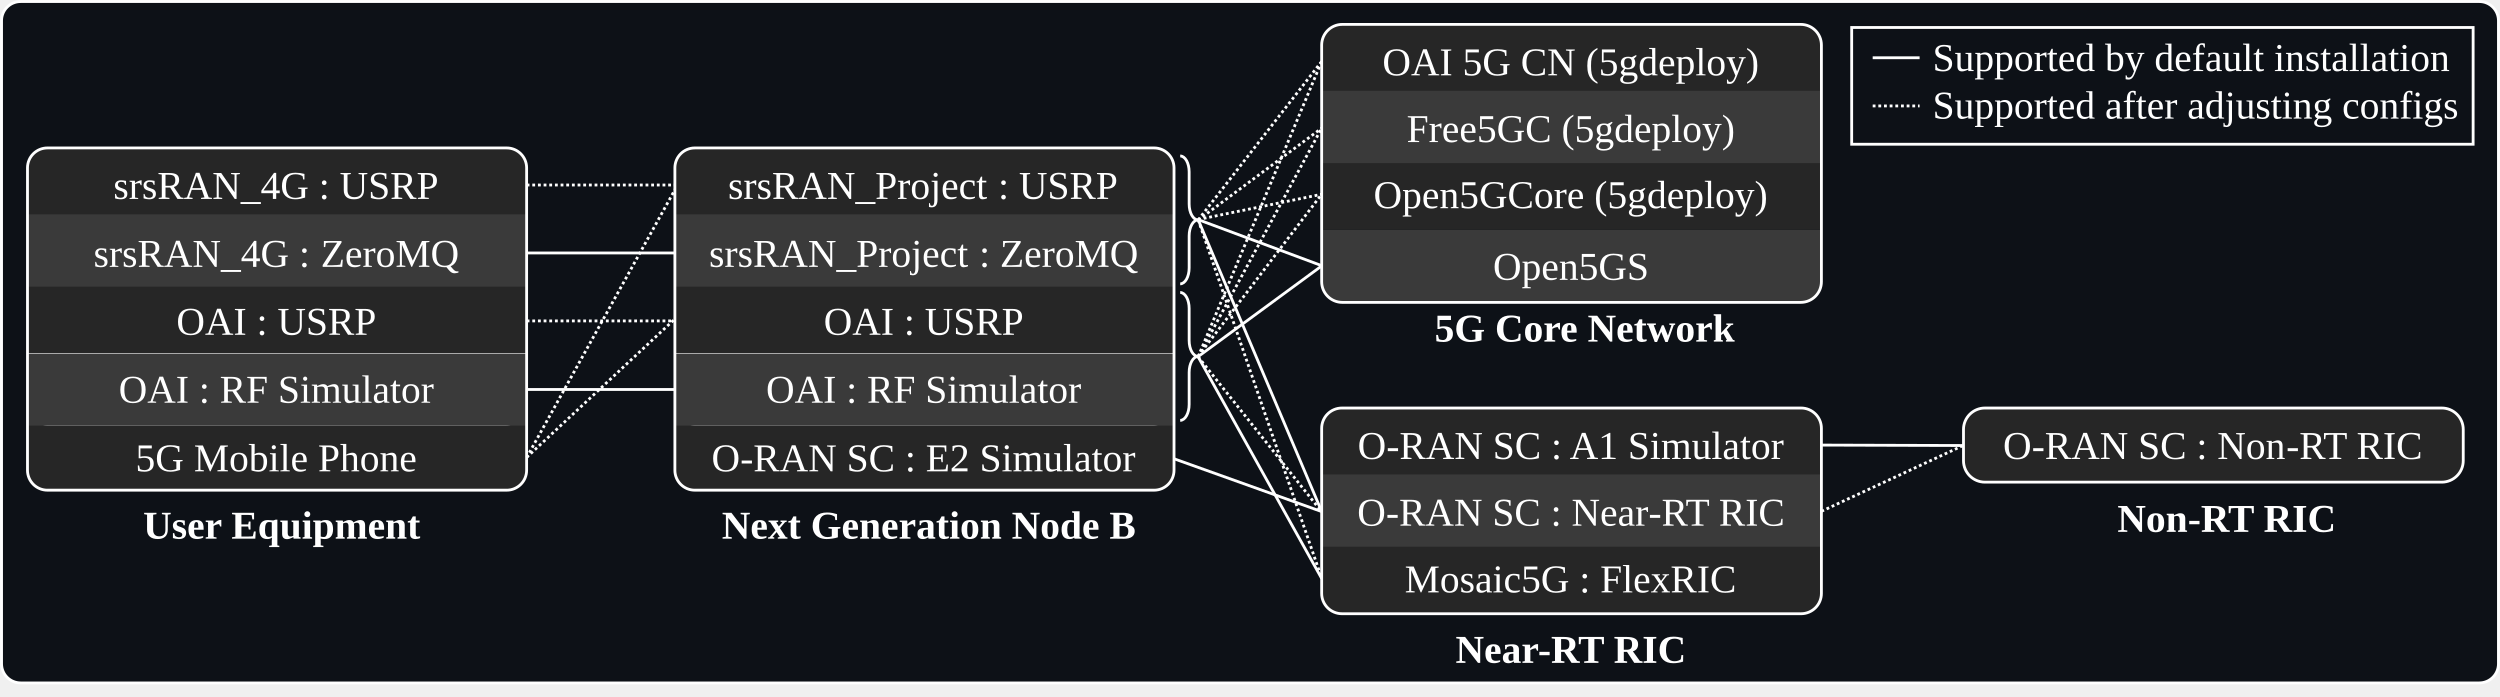
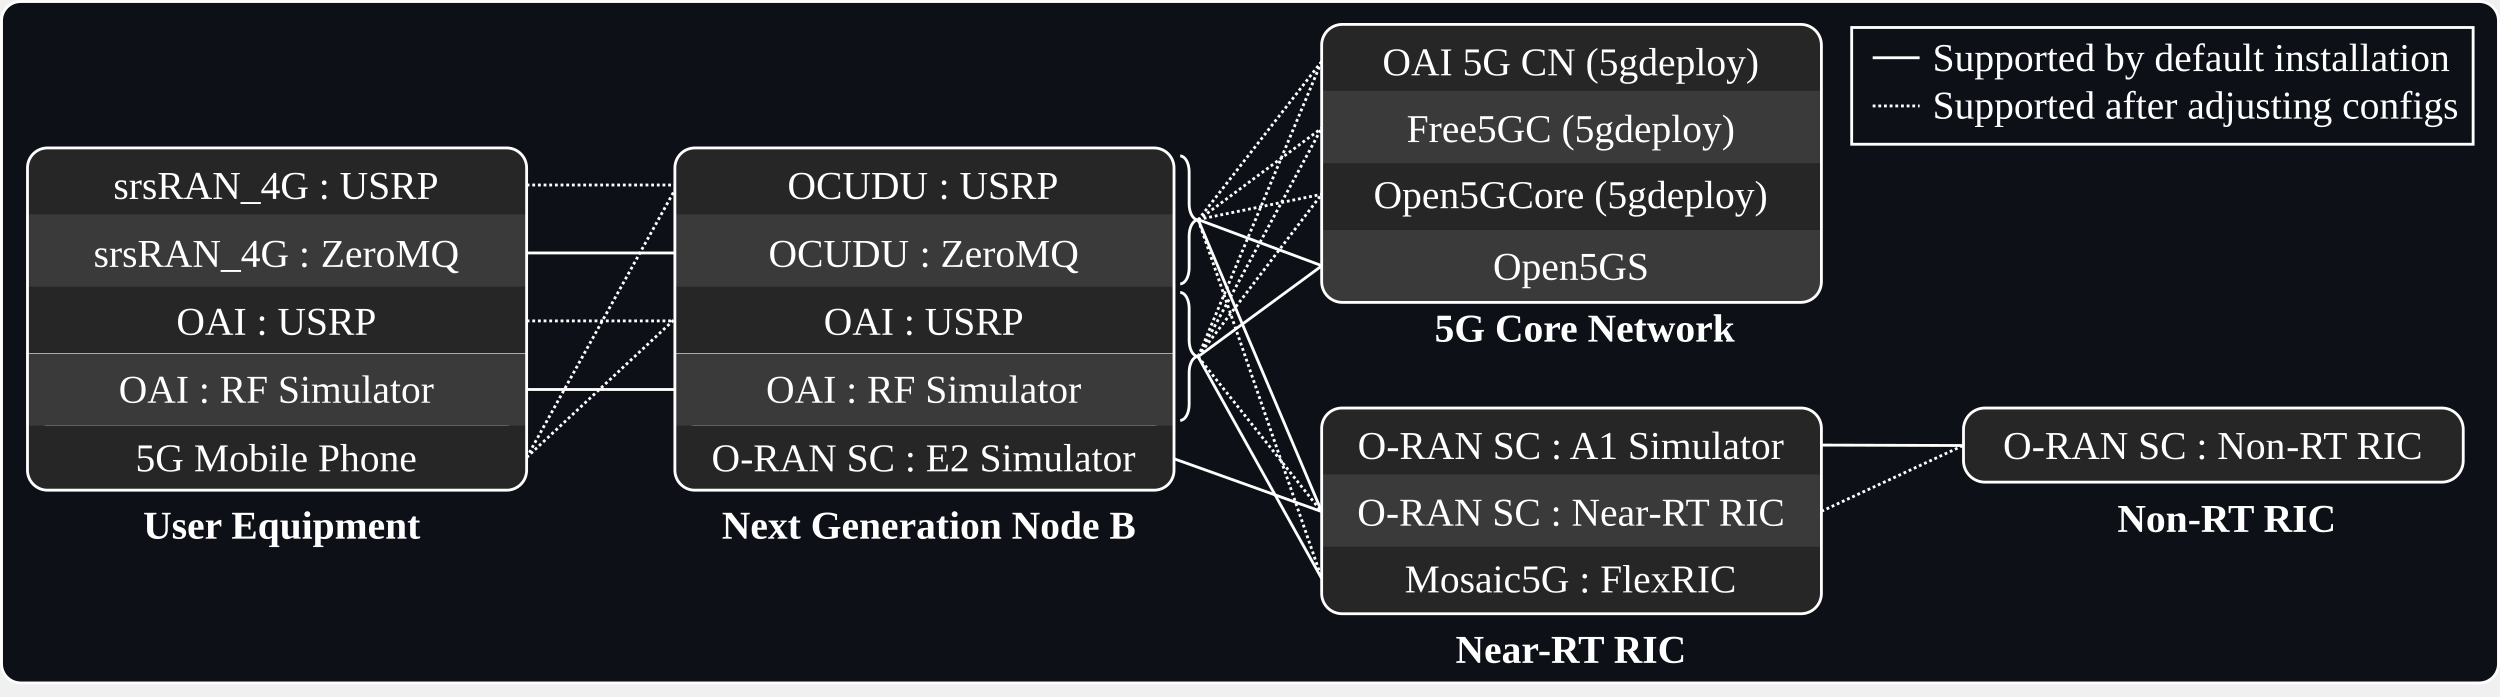
<svg xmlns="http://www.w3.org/2000/svg" width="4047" height="1127" xml:space="preserve" overflow="hidden">
  <g transform="translate(-177 -684)">
    <path d="M179.5 717.438C179.5 700.352 193.351 686.5 210.438 686.5L4190.56 686.5C4207.65 686.5 4221.5 700.352 4221.5 717.438L4221.5 1758.56C4221.5 1775.65 4207.65 1789.5 4190.56 1789.5L210.438 1789.5C193.351 1789.5 179.5 1775.65 179.5 1758.56Z" stroke="#FFFFFF" stroke-width="4.583" stroke-miterlimit="8" fill="#0D1117" fill-rule="evenodd" />
    <path d="M2071.5 1424.5 2317.13 1512.38" stroke="#FFFFFF" stroke-width="4.583" stroke-miterlimit="8" fill="none" fill-rule="evenodd" />
    <path d="M1029.5 983.5 1273.76 983.5" stroke="#FFFFFF" stroke-width="4.583" stroke-miterlimit="8" stroke-dasharray="4.583 4.583" fill="none" fill-rule="evenodd" />
    <path d="M1029.5 1093.5 1275.13 1093.5" stroke="#FFFFFF" stroke-width="4.583" stroke-miterlimit="8" fill="none" fill-rule="evenodd" />
    <path d="M0 0 244.259 441.244" stroke="#FFFFFF" stroke-width="4.583" stroke-miterlimit="8" stroke-dasharray="4.583 4.583" fill="none" fill-rule="evenodd" transform="matrix(1 0 0 -1 1029.5 1424.74)" />
    <path d="M1029.5 1314.5 1275.13 1314.5" stroke="#FFFFFF" stroke-width="4.583" stroke-miterlimit="8" fill="none" fill-rule="evenodd" />
    <path d="M1029.5 1203.5 1269.56 1203.5" stroke="#FFFFFF" stroke-width="4.583" stroke-miterlimit="8" stroke-dasharray="4.583 4.583" fill="none" fill-rule="evenodd" />
    <path d="M2087.5 936.5C2095.51 936.5 2102 948.042 2102 962.281L2102 1014.22C2102 1028.46 2108.49 1040 2116.5 1040 2108.49 1040 2102 1051.54 2102 1065.78L2102 1117.72C2102 1131.96 2095.51 1143.5 2087.5 1143.5" stroke="#FFFFFF" stroke-width="4.583" stroke-miterlimit="8" fill="none" fill-rule="evenodd" />
    <path d="M2087.5 1157.5C2095.51 1157.5 2102 1169.04 2102 1183.28L2102 1235.22C2102 1249.46 2108.49 1261 2116.5 1261 2108.49 1261 2102 1272.54 2102 1286.78L2102 1338.72C2102 1352.96 2095.51 1364.5 2087.5 1364.5" stroke="#FFFFFF" stroke-width="4.583" stroke-miterlimit="8" fill="none" fill-rule="evenodd" />
    <path d="M1269 955.4C1269 937.506 1283.51 923 1301.4 923L2044.6 923C2062.49 923 2077 937.506 2077 955.4L2077 1443.6C2077 1461.49 2062.49 1476 2044.6 1476L1301.4 1476C1283.51 1476 1269 1461.49 1269 1443.6Z" fill="#262626" fill-rule="evenodd" />
    <path d="M2043.2 1373 1302.8 1373C1284.13 1373 1269 1357.87 1269 1339.2L1269 1256 2077 1256 2077 1339.2C2077 1357.87 2061.87 1373 2043.2 1373Z" fill="#F2F2F2" fill-rule="evenodd" />
    <rect x="1269" y="1031" width="808" height="117" fill="#3A3A3A" />
    <text fill="#FFFFFF" font-family="Times New Roman,Times New Roman_MSFontService,sans-serif" font-weight="400" font-size="64" transform="matrix(1 0 0 1 1510.44 1226)">OAI : USRP</text>
-     <text fill="#FFFFFF" font-family="Times New Roman,Times New Roman_MSFontService,sans-serif" font-weight="400" font-size="64" transform="matrix(1 0 0 1 1324.81 1116)">srsRAN_Project</text>
-     <text fill="#FFFFFF" font-family="Times New Roman,Times New Roman_MSFontService,sans-serif" font-weight="400" font-size="64" transform="matrix(1 0 0 1 1761.95 1116)">: </text>
-     <text fill="#FFFFFF" font-family="Times New Roman,Times New Roman_MSFontService,sans-serif" font-weight="400" font-size="64" transform="matrix(1 0 0 1 1795.75 1116)">ZeroMQ</text>
-     <text fill="#FFFFFF" font-family="Times New Roman,Times New Roman_MSFontService,sans-serif" font-weight="400" font-size="64" transform="matrix(1 0 0 1 1355.52 1006)">srsRAN_Project</text>
-     <text fill="#FFFFFF" font-family="Times New Roman,Times New Roman_MSFontService,sans-serif" font-weight="400" font-size="64" transform="matrix(1 0 0 1 1792.66 1006)">: USRP</text>
+     <text fill="#FFFFFF" font-family="Times New Roman,Times New Roman_MSFontService,sans-serif" font-weight="400" font-size="64" transform="matrix(1 0 0 1 1421.06 1116)">OCUDU</text>
+     <text fill="#FFFFFF" font-family="Times New Roman,Times New Roman_MSFontService,sans-serif" font-weight="400" font-size="64" transform="matrix(1 0 0 1 1665.7 1116)">: </text>
+     <text fill="#FFFFFF" font-family="Times New Roman,Times New Roman_MSFontService,sans-serif" font-weight="400" font-size="64" transform="matrix(1 0 0 1 1699.5 1116)">ZeroMQ</text>
+     <text fill="#FFFFFF" font-family="Times New Roman,Times New Roman_MSFontService,sans-serif" font-weight="400" font-size="64" transform="matrix(1 0 0 1 1451.77 1006)">OCUDU</text>
+     <text fill="#FFFFFF" font-family="Times New Roman,Times New Roman_MSFontService,sans-serif" font-weight="400" font-size="64" transform="matrix(1 0 0 1 1696.41 1006)">: USRP</text>
    <text fill="#FFFFFF" font-family="Times New Roman,Times New Roman_MSFontService,sans-serif" font-weight="400" font-size="64" transform="matrix(1 0 0 1 1328.82 1447)">O</text>
    <text fill="#FFFFFF" font-family="Times New Roman,Times New Roman_MSFontService,sans-serif" font-weight="400" font-size="64" transform="matrix(1 0 0 1 1375.23 1447)">-</text>
    <text fill="#FFFFFF" font-family="Times New Roman,Times New Roman_MSFontService,sans-serif" font-weight="400" font-size="64" transform="matrix(1 0 0 1 1396.43 1447)">RAN SC : E2 Simulator</text>
    <text fill="#FFFFFF" font-family="Times New Roman,Times New Roman_MSFontService,sans-serif" font-weight="700" font-size="64" transform="matrix(1 0 0 1 1345.48 1556)">Next Generation Node B</text>
    <rect x="1269" y="1257" width="808" height="116" fill="#3A3A3A" />
    <text fill="#FFFFFF" font-family="Times New Roman,Times New Roman_MSFontService,sans-serif" font-weight="400" font-size="64" transform="matrix(1 0 0 1 1417.05 1336)">OAI : RF Simulator</text>
    <path d="M1269.5 955.737C1269.5 937.933 1283.93 923.5 1301.74 923.5L2045.26 923.5C2063.07 923.5 2077.5 937.933 2077.5 955.737L2077.5 1445.26C2077.5 1463.07 2063.07 1477.5 2045.26 1477.5L1301.74 1477.5C1283.93 1477.5 1269.5 1463.07 1269.5 1445.26Z" stroke="#FFFFFF" stroke-width="4.583" stroke-miterlimit="8" fill="none" fill-rule="evenodd" />
    <path d="M221 955.4C221 937.506 235.506 923 253.4 923L996.599 923C1014.49 923 1029 937.506 1029 955.4L1029 1443.6C1029 1461.49 1014.49 1476 996.599 1476L253.4 1476C235.506 1476 221 1461.49 221 1443.6Z" fill="#262626" fill-rule="evenodd" />
    <path d="M995.199 1373 254.801 1373C236.133 1373 221 1357.87 221 1339.2L221 1256 1029 1256 1029 1339.2C1029 1357.87 1013.87 1373 995.199 1373Z" fill="#F2F2F2" fill-rule="evenodd" />
    <rect x="221" y="1031" width="808" height="117" fill="#3A3A3A" />
    <text fill="#FFFFFF" font-family="Times New Roman,Times New Roman_MSFontService,sans-serif" font-weight="400" font-size="64" transform="matrix(1 0 0 1 462.53 1226)">OAI : USRP</text>
    <text fill="#FFFFFF" font-family="Times New Roman,Times New Roman_MSFontService,sans-serif" font-weight="400" font-size="64" transform="matrix(1 0 0 1 328.467 1116)">srsRAN_4G : </text>
    <text fill="#FFFFFF" font-family="Times New Roman,Times New Roman_MSFontService,sans-serif" font-weight="400" font-size="64" transform="matrix(1 0 0 1 696.28 1116)">ZeroMQ</text>
    <text fill="#FFFFFF" font-family="Times New Roman,Times New Roman_MSFontService,sans-serif" font-weight="400" font-size="64" transform="matrix(1 0 0 1 360.551 1006)">srsRAN_4G : USRP</text>
    <text fill="#FFFFFF" font-family="Times New Roman,Times New Roman_MSFontService,sans-serif" font-weight="400" font-size="64" transform="matrix(1 0 0 1 396.358 1447)">5G </text>
    <text fill="#FFFFFF" font-family="Times New Roman,Times New Roman_MSFontService,sans-serif" font-weight="400" font-size="64" transform="matrix(1 0 0 1 490.889 1447)">Mobile Phone</text>
    <text fill="#FFFFFF" font-family="Times New Roman,Times New Roman_MSFontService,sans-serif" font-weight="700" font-size="64" transform="matrix(1 0 0 1 408.725 1556)">User Equipment</text>
    <rect x="221" y="1257" width="808" height="116" fill="#3A3A3A" />
    <text fill="#FFFFFF" font-family="Times New Roman,Times New Roman_MSFontService,sans-serif" font-weight="400" font-size="64" transform="matrix(1 0 0 1 369.144 1336)">OAI : RF Simulator</text>
    <path d="M221.5 955.737C221.5 937.933 235.933 923.5 253.737 923.5L997.263 923.5C1015.07 923.5 1029.5 937.933 1029.5 955.737L1029.5 1445.26C1029.5 1463.07 1015.07 1477.5 997.263 1477.5L253.737 1477.5C235.933 1477.5 221.5 1463.07 221.5 1445.26Z" stroke="#FFFFFF" stroke-width="4.583" stroke-miterlimit="8" fill="none" fill-rule="evenodd" />
    <path d="M3355.5 1379.24C3355.5 1360.05 3371.05 1344.5 3390.24 1344.5L4129.76 1344.5C4148.95 1344.5 4164.5 1360.05 4164.5 1379.24L4164.5 1429.76C4164.5 1448.95 4148.95 1464.5 4129.76 1464.5L3390.24 1464.5C3371.05 1464.5 3355.5 1448.95 3355.5 1429.76Z" stroke="#FFFFFF" stroke-width="4.583" stroke-miterlimit="8" fill="#262626" fill-rule="evenodd" />
    <text fill="#FFFFFF" font-family="Times New Roman,Times New Roman_MSFontService,sans-serif" font-weight="400" font-size="64" transform="matrix(1 0 0 1 3419.52 1427)">O</text>
    <text fill="#FFFFFF" font-family="Times New Roman,Times New Roman_MSFontService,sans-serif" font-weight="400" font-size="64" transform="matrix(1 0 0 1 3465.93 1427)">-</text>
    <text fill="#FFFFFF" font-family="Times New Roman,Times New Roman_MSFontService,sans-serif" font-weight="400" font-size="64" transform="matrix(1 0 0 1 3487.13 1427)">RAN SC : Non</text>
    <text fill="#FFFFFF" font-family="Times New Roman,Times New Roman_MSFontService,sans-serif" font-weight="400" font-size="64" transform="matrix(1 0 0 1 3877.86 1427)">-</text>
    <text fill="#FFFFFF" font-family="Times New Roman,Times New Roman_MSFontService,sans-serif" font-weight="400" font-size="64" transform="matrix(1 0 0 1 3899.06 1427)">RT RIC</text>
    <text fill="#FFFFFF" font-family="Times New Roman,Times New Roman_MSFontService,sans-serif" font-weight="700" font-size="64" transform="matrix(1 0 0 1 3604.58 1545)">Non</text>
    <text fill="#FFFFFF" font-family="Times New Roman,Times New Roman_MSFontService,sans-serif" font-weight="700" font-size="64" transform="matrix(1 0 0 1 3718.59 1545)">-</text>
    <text fill="#FFFFFF" font-family="Times New Roman,Times New Roman_MSFontService,sans-serif" font-weight="700" font-size="64" transform="matrix(1 0 0 1 3739.79 1545)">RT RIC</text>
    <rect x="3174.5" y="728.5" width="1006" height="189" stroke="#FFFFFF" stroke-width="4.583" stroke-miterlimit="8" fill="#0D1117" />
    <path d="M3208.5 777.5 3284.46 777.5" stroke="#FFFFFF" stroke-width="4.583" stroke-miterlimit="8" fill="none" fill-rule="evenodd" />
    <text fill="#FFFFFF" font-family="Times New Roman,Times New Roman_MSFontService,sans-serif" font-weight="400" font-size="64" transform="matrix(1 0 0 1 3305.47 799)">Supported by default installation</text>
    <text fill="#FFFFFF" font-family="Times New Roman,Times New Roman_MSFontService,sans-serif" font-weight="400" font-size="64" transform="matrix(1 0 0 1 3305.47 876)">Supported after adjusting configs</text>
    <path d="M3208.5 855.5 3284.46 855.5" stroke="#FFFFFF" stroke-width="4.583" stroke-miterlimit="8" stroke-dasharray="4.583 4.583" fill="none" fill-rule="evenodd" />
    <path d="M0 0 239.782 223.945" stroke="#FFFFFF" stroke-width="4.583" stroke-miterlimit="8" stroke-dasharray="4.583 4.583" fill="none" fill-rule="evenodd" transform="matrix(1 0 0 -1 1029.5 1424.45)" />
    <text fill="#FFFFFF" font-family="Times New Roman,Times New Roman_MSFontService,sans-serif" font-weight="700" font-size="64" transform="matrix(1 0 0 1 2533.17 1757)">Near</text>
    <text fill="#FFFFFF" font-family="Times New Roman,Times New Roman_MSFontService,sans-serif" font-weight="700" font-size="64" transform="matrix(1 0 0 1 2666.57 1757)">-</text>
    <text fill="#FFFFFF" font-family="Times New Roman,Times New Roman_MSFontService,sans-serif" font-weight="700" font-size="64" transform="matrix(1 0 0 1 2687.77 1757)">RT RIC</text>
    <path d="M2316 1375.52C2316 1358.11 2330.11 1344 2347.52 1344L3093.48 1344C3110.89 1344 3125 1358.11 3125 1375.52L3125 1645.48C3125 1662.89 3110.89 1677 3093.48 1677L2347.52 1677C2330.11 1677 2316 1662.89 2316 1645.48Z" fill="#262626" fill-rule="evenodd" />
    <rect x="2316" y="1452" width="809" height="117" fill="#3A3A3A" />
    <path d="M2316.5 1377.4C2316.5 1359.23 2331.23 1344.5 2349.4 1344.5L3092.6 1344.5C3110.77 1344.5 3125.5 1359.23 3125.5 1377.4L3125.5 1644.6C3125.5 1662.77 3110.77 1677.5 3092.6 1677.5L2349.4 1677.5C2331.23 1677.5 2316.5 1662.77 2316.5 1644.6Z" stroke="#FFFFFF" stroke-width="4.583" stroke-miterlimit="8" fill="none" fill-rule="evenodd" />
    <text fill="#FFFFFF" font-family="Times New Roman,Times New Roman_MSFontService,sans-serif" font-weight="400" font-size="64" transform="matrix(1 0 0 1 2450.93 1643)">Mosaic5G : FlexRIC</text>
    <text fill="#FFFFFF" font-family="Times New Roman,Times New Roman_MSFontService,sans-serif" font-weight="400" font-size="64" transform="matrix(1 0 0 1 2374.15 1535)">O</text>
    <text fill="#FFFFFF" font-family="Times New Roman,Times New Roman_MSFontService,sans-serif" font-weight="400" font-size="64" transform="matrix(1 0 0 1 2420.56 1535)">-</text>
    <text fill="#FFFFFF" font-family="Times New Roman,Times New Roman_MSFontService,sans-serif" font-weight="400" font-size="64" transform="matrix(1 0 0 1 2441.76 1535)">RAN SC : Near</text>
    <text fill="#FFFFFF" font-family="Times New Roman,Times New Roman_MSFontService,sans-serif" font-weight="400" font-size="64" transform="matrix(1 0 0 1 2845.53 1535)">-</text>
    <text fill="#FFFFFF" font-family="Times New Roman,Times New Roman_MSFontService,sans-serif" font-weight="400" font-size="64" transform="matrix(1 0 0 1 2866.73 1535)">RT RIC</text>
    <text fill="#FFFFFF" font-family="Times New Roman,Times New Roman_MSFontService,sans-serif" font-weight="400" font-size="64" transform="matrix(1 0 0 1 2374.77 1427)">O</text>
    <text fill="#FFFFFF" font-family="Times New Roman,Times New Roman_MSFontService,sans-serif" font-weight="400" font-size="64" transform="matrix(1 0 0 1 2421.18 1427)">-</text>
    <text fill="#FFFFFF" font-family="Times New Roman,Times New Roman_MSFontService,sans-serif" font-weight="400" font-size="64" transform="matrix(1 0 0 1 2442.38 1427)">RAN SC : A1 Simulator</text>
    <path d="M3091.2 1173 2349.8 1173C2331.13 1173 2316 1157.87 2316 1139.2L2316 1056 3125 1056 3125 1139.2C3125 1157.87 3109.87 1173 3091.2 1173Z" fill="#3A3A3A" fill-rule="evenodd" />
    <path d="M2348.35 723 3092.65 723C3110.52 723 3125 737.484 3125 755.351L3125 1056 2316 1056 2316 755.351C2316 737.484 2330.48 723 2348.35 723Z" fill="#262626" fill-rule="evenodd" />
    <rect x="2316" y="831" width="809" height="117" fill="#3A3A3A" />
    <path d="M2316.5 756.948C2316.5 738.475 2331.48 723.5 2349.95 723.5L3092.05 723.5C3110.52 723.5 3125.5 738.475 3125.5 756.948L3125.5 1140.05C3125.5 1158.52 3110.52 1173.5 3092.05 1173.5L2349.95 1173.5C2331.48 1173.5 2316.5 1158.52 2316.5 1140.05Z" stroke="#FFFFFF" stroke-width="4.583" stroke-miterlimit="8" fill="none" fill-rule="evenodd" />
    <text fill="#FFFFFF" font-family="Times New Roman,Times New Roman_MSFontService,sans-serif" font-weight="400" font-size="64" transform="matrix(1 0 0 1 2400.51 1021)">Open5GCore (5gdeploy)</text>
    <text fill="#FFFFFF" font-family="Times New Roman,Times New Roman_MSFontService,sans-serif" font-weight="400" font-size="64" transform="matrix(1 0 0 1 2454.08 914)">Free5GC (5gdeploy)</text>
    <text fill="#FFFFFF" font-family="Times New Roman,Times New Roman_MSFontService,sans-serif" font-weight="400" font-size="64" transform="matrix(1 0 0 1 2414.83 806)">OAI 5G CN (5gdeploy)</text>
    <text fill="#FFFFFF" font-family="Times New Roman,Times New Roman_MSFontService,sans-serif" font-weight="400" font-size="64" transform="matrix(1 0 0 1 2593.87 1137)">Open5GS</text>
    <text fill="#FFFFFF" font-family="Times New Roman,Times New Roman_MSFontService,sans-serif" font-weight="700" font-size="64" transform="matrix(1 0 0 1 2499.31 1237)">5G Core Network</text>
    <path d="M2116.5 1261.5 2316.49 1512.51" stroke="#FFFFFF" stroke-width="4.583" stroke-miterlimit="8" stroke-dasharray="4.583 4.583" fill="none" fill-rule="evenodd" />
    <path d="M2116.5 1039.5 2316.49 1114.04" stroke="#FFFFFF" stroke-width="4.583" stroke-miterlimit="8" fill="none" fill-rule="evenodd" />
    <path d="M0 0 199.991 146.814" stroke="#FFFFFF" stroke-width="4.583" stroke-miterlimit="8" fill="none" fill-rule="evenodd" transform="matrix(1 0 0 -1 2116.5 1261.31)" />
    <path d="M2116.5 1261.5 2316.49 1620.42" stroke="#FFFFFF" stroke-width="4.583" stroke-miterlimit="8" fill="none" fill-rule="evenodd" />
    <path d="M2116.5 1039.5 2316.49 1619.78" stroke="#FFFFFF" stroke-width="4.583" stroke-miterlimit="8" stroke-dasharray="4.583 4.583" fill="none" fill-rule="evenodd" />
    <path d="M0 0 199.991 370.141" stroke="#FFFFFF" stroke-width="4.583" stroke-miterlimit="8" stroke-dasharray="4.583 4.583" fill="none" fill-rule="evenodd" transform="matrix(1 0 0 -1 2116.5 1261.64)" />
    <path d="M0 0 199.99 478.057" stroke="#FFFFFF" stroke-width="4.583" stroke-miterlimit="8" stroke-dasharray="4.583 4.583" fill="none" fill-rule="evenodd" transform="matrix(1 0 0 -1 2116.5 1261.56)" />
    <path d="M0 0 199.991 40.871" stroke="#FFFFFF" stroke-width="4.583" stroke-miterlimit="8" stroke-dasharray="4.583 4.583" fill="none" fill-rule="evenodd" transform="matrix(1 0 0 -1 2116.5 1039.37)" />
    <path d="M0 0 199.991 148.788" stroke="#FFFFFF" stroke-width="4.583" stroke-miterlimit="8" stroke-dasharray="4.583 4.583" fill="none" fill-rule="evenodd" transform="matrix(1 0 0 -1 2116.5 1040.29)" />
    <path d="M0 0 199.99 256.704" stroke="#FFFFFF" stroke-width="4.583" stroke-miterlimit="8" stroke-dasharray="4.583 4.583" fill="none" fill-rule="evenodd" transform="matrix(1 0 0 -1 2116.5 1040.2)" />
    <path d="M0 0 199.991 262.225" stroke="#FFFFFF" stroke-width="4.583" stroke-miterlimit="8" stroke-dasharray="4.583 4.583" fill="none" fill-rule="evenodd" transform="matrix(1 0 0 -1 2116.5 1260.72)" />
    <path d="M2116.5 1039.5 2316.49 1511.86" stroke="#FFFFFF" stroke-width="4.583" stroke-miterlimit="8" fill="none" fill-rule="evenodd" />
    <path d="M0 0 230.864 107.201" stroke="#FFFFFF" stroke-width="4.583" stroke-miterlimit="8" stroke-dasharray="4.583 4.583" fill="none" fill-rule="evenodd" transform="matrix(1 0 0 -1 3125.5 1511.7)" />
    <path d="M3125.5 1404.5 3356.36 1405.22" stroke="#FFFFFF" stroke-width="4.583" stroke-miterlimit="8" fill="none" fill-rule="evenodd" />
  </g>
</svg>
